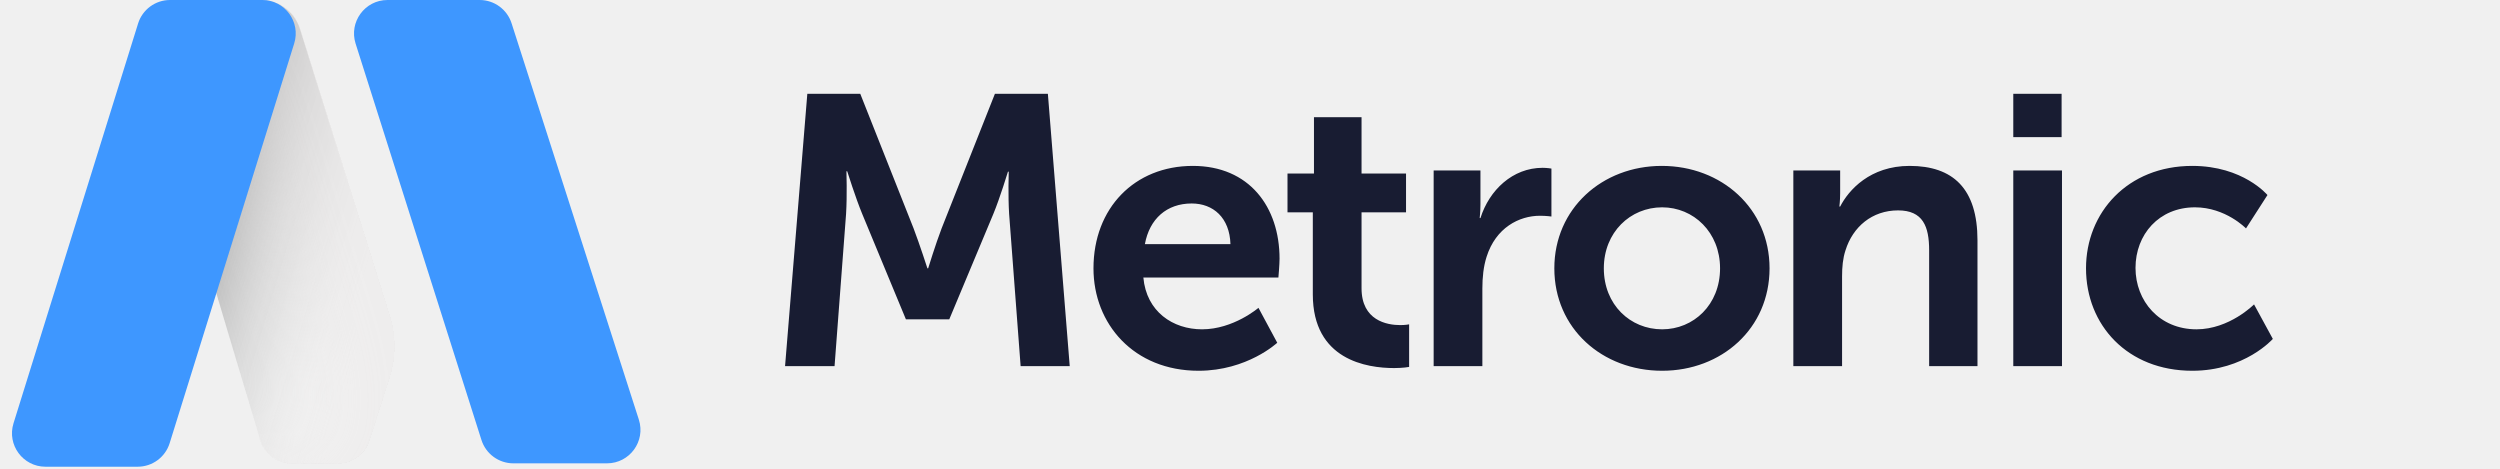
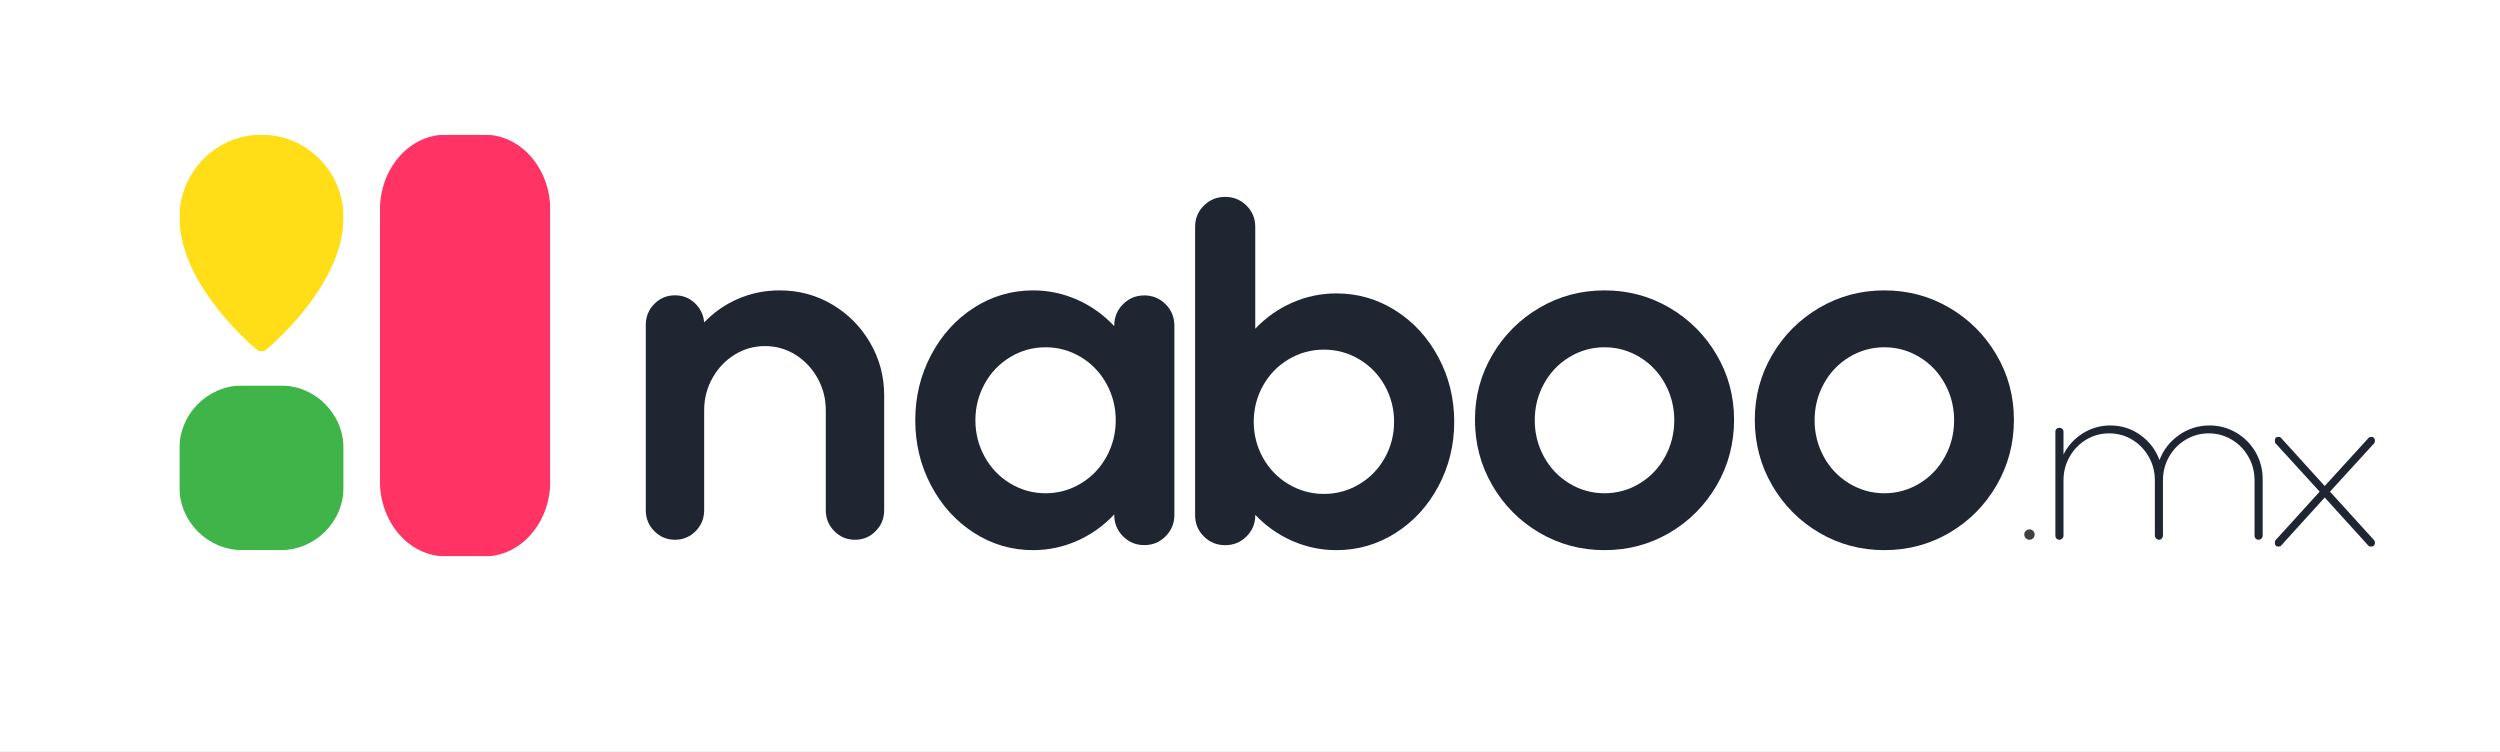
- <svg xmlns="http://www.w3.org/2000/svg" width="128" height="24" viewBox="0 0 128 24" fill="none">
-   <path d="M40.195 18.747H42.729L43.319 10.949C43.377 10.026 43.338 8.769 43.338 8.769H43.377C43.377 8.769 43.81 10.143 44.144 10.949L46.383 16.351H48.602L50.861 10.949C51.195 10.143 51.608 8.788 51.608 8.788H51.647C51.647 8.788 51.608 10.026 51.667 10.949L52.256 18.747H54.77L53.651 4.801H50.94L48.21 11.695C47.895 12.52 47.522 13.738 47.522 13.738H47.483C47.483 13.738 47.09 12.52 46.776 11.695L44.045 4.801H41.335L40.195 18.747ZM55.986 13.738C55.986 16.586 58.049 18.983 61.368 18.983C63.863 18.983 65.395 17.549 65.395 17.549L64.433 15.761C64.433 15.761 63.156 16.861 61.545 16.861C60.052 16.861 58.697 15.958 58.54 14.21H65.454C65.454 14.21 65.513 13.542 65.513 13.247C65.513 10.595 63.961 8.494 61.074 8.494C58.088 8.494 55.986 10.654 55.986 13.738ZM58.618 12.501C58.854 11.204 59.738 10.418 61.015 10.418C62.115 10.418 62.959 11.145 62.999 12.501H58.618ZM67.216 15.074C67.216 18.433 69.986 18.845 71.38 18.845C71.852 18.845 72.147 18.786 72.147 18.786V16.606C72.147 16.606 71.97 16.645 71.695 16.645C71.007 16.645 69.711 16.409 69.711 14.759V10.87H71.989V8.886H69.711V5.999H67.275V8.886H65.92V10.87H67.216V15.074ZM73.403 18.747H75.897V14.779C75.897 14.19 75.956 13.64 76.113 13.149C76.585 11.656 77.783 11.047 78.843 11.047C79.177 11.047 79.433 11.086 79.433 11.086V8.631C79.433 8.631 79.217 8.592 78.981 8.592C77.449 8.592 76.251 9.731 75.799 11.165H75.76C75.76 11.165 75.799 10.831 75.799 10.458V8.729H73.403V18.747ZM79.582 13.738C79.582 16.822 82.037 18.983 85.101 18.983C88.146 18.983 90.601 16.822 90.601 13.738C90.601 10.674 88.146 8.494 85.082 8.494C82.037 8.494 79.582 10.674 79.582 13.738ZM82.116 13.738C82.116 11.892 83.471 10.615 85.101 10.615C86.712 10.615 88.067 11.892 88.067 13.738C88.067 15.604 86.712 16.861 85.101 16.861C83.471 16.861 82.116 15.604 82.116 13.738ZM91.819 18.747H94.314V14.151C94.314 13.679 94.353 13.227 94.49 12.815C94.864 11.617 95.846 10.772 97.181 10.772C98.458 10.772 98.772 11.597 98.772 12.815V18.747H101.247V12.304C101.247 9.652 99.99 8.494 97.771 8.494C95.748 8.494 94.648 9.731 94.216 10.576H94.176C94.176 10.576 94.216 10.261 94.216 9.888V8.729H91.819V18.747ZM103.08 7.02H105.554V4.801H103.08V7.02ZM103.08 18.747H105.574V8.729H103.08V18.747ZM106.804 13.738C106.804 16.645 108.925 18.983 112.245 18.983C114.936 18.983 116.369 17.352 116.369 17.352L115.407 15.585C115.407 15.585 114.15 16.861 112.461 16.861C110.555 16.861 109.338 15.408 109.338 13.718C109.338 12.009 110.536 10.615 112.382 10.615C113.953 10.615 114.995 11.695 114.995 11.695L116.094 9.986C116.094 9.986 114.857 8.494 112.245 8.494C108.925 8.494 106.804 10.89 106.804 13.738Z" fill="#181C32" />
-   <path d="M26.192 1.19L32.709 21.485C33.065 22.591 32.239 23.723 31.077 23.723H26.284C25.537 23.723 24.877 23.239 24.65 22.527L18.207 2.233C17.856 1.128 18.681 0 19.84 0H24.559C25.304 0 25.964 0.481 26.192 1.19Z" fill="#3E97FF" />
-   <g filter="url(#filter0_i_13568_6445)">
-     <path d="M19.95 16.2L15.354 1.478C15.079 0.599 14.265 0 13.344 0C12.223 0 11.298 0.879 11.241 1.999L10.68 13.002C10.66 13.393 10.707 13.785 10.82 14.16L13.315 22.5C13.532 23.226 14.199 23.723 14.957 23.723H17.276C18.022 23.723 18.683 23.24 18.91 22.529L19.941 19.295C20.262 18.289 20.265 17.208 19.95 16.2Z" fill="#F4F4F4" />
-     <path d="M19.95 16.2L15.354 1.478C15.079 0.599 14.265 0 13.344 0C12.223 0 11.298 0.879 11.241 1.999L10.68 13.002C10.66 13.393 10.707 13.785 10.82 14.16L13.315 22.5C13.532 23.226 14.199 23.723 14.957 23.723H17.276C18.022 23.723 18.683 23.24 18.91 22.529L19.941 19.295C20.262 18.289 20.265 17.208 19.95 16.2Z" fill="url(#paint0_linear_13568_6445)" />
+ <svg xmlns="http://www.w3.org/2000/svg" width="223" height="67" viewBox="0 0 223 67" fill="none">
+   <rect width="223" height="67" fill="white" />
+   <mask id="mask0_0_2" style="mask-type:luminance" maskUnits="userSpaceOnUse" x="16" y="12" width="15" height="20">
+     <path fill-rule="evenodd" clip-rule="evenodd" d="M16.009 12.018H30.643V31.34H16.009V12.018Z" fill="white" />
+   </mask>
+   <g mask="url(#mask0_0_2)">
+     <path fill-rule="evenodd" clip-rule="evenodd" d="M23.624 31.044L23.717 31.167C23.702 31.146 23.675 31.111 23.624 31.044M22.935 31.167L23.029 31.044C22.977 31.111 22.951 31.146 22.935 31.167M23.326 12.018C19.302 12.018 16.009 15.303 16.009 19.395C16.009 22.556 17.799 25.53 19.488 27.642C20.339 28.718 21.198 29.602 21.836 30.216C22.156 30.526 22.422 30.768 22.608 30.933C22.708 31.016 22.781 31.078 22.834 31.12C22.854 31.147 22.874 31.161 22.894 31.175L22.907 31.189H22.914V31.196C23.153 31.389 23.499 31.389 23.739 31.196V31.189H23.745L23.759 31.175C23.779 31.161 23.799 31.147 23.819 31.12C23.872 31.078 23.945 31.016 24.045 30.933C24.231 30.768 24.497 30.526 24.816 30.216C25.455 29.602 26.313 28.718 27.165 27.642C28.854 25.53 30.643 22.556 30.643 19.395C30.643 15.303 27.351 12.018 23.326 12.018" fill="#FFDD17" />
  </g>
-   <path d="M8.706 0H13.427C14.583 0 15.407 1.121 15.063 2.224L8.686 22.692C8.463 23.408 7.8 23.896 7.049 23.896H2.329C1.173 23.896 0.348 22.775 0.692 21.672L7.07 1.204C7.293 0.488 7.956 0 8.706 0Z" fill="#3E97FF" />
-   <defs>
-     <filter id="filter0_i_13568_6445" x="6.676" y="0" width="13.508" height="26.723" filterUnits="userSpaceOnUse" color-interpolation-filters="sRGB">
-       <feFlood flood-opacity="0" result="BackgroundImageFix" />
-       <feBlend mode="normal" in="SourceGraphic" in2="BackgroundImageFix" result="shape" />
-       <feColorMatrix in="SourceAlpha" type="matrix" values="0 0 0 0 0 0 0 0 0 0 0 0 0 0 0 0 0 0 127 0" result="hardAlpha" />
-       <feOffset dx="-4" dy="3" />
-       <feGaussianBlur stdDeviation="2" />
-       <feComposite in2="hardAlpha" operator="arithmetic" k2="-1" k3="1" />
-       <feColorMatrix type="matrix" values="0 0 0 0 0.904 0 0 0 0 0.893 0 0 0 0 0.893 0 0 0 0.4 0" />
-       <feBlend mode="normal" in2="shape" result="effect1_innerShadow_13568_6445" />
-     </filter>
-     <linearGradient id="paint0_linear_13568_6445" x1="12.429" y1="10.5" x2="21.001" y2="13.071" gradientUnits="userSpaceOnUse">
-       <stop stop-opacity="0.2" />
-       <stop offset="0.911" stop-color="white" stop-opacity="0" />
-     </linearGradient>
-   </defs>
+   <path fill-rule="evenodd" clip-rule="evenodd" d="M74.224 27.155C75.641 27.99 76.77 29.127 77.609 30.562C78.448 31.998 78.868 33.566 78.868 35.266V45.508C78.868 46.242 78.614 46.864 78.108 47.376C77.602 47.89 76.987 48.146 76.264 48.146C75.54 48.146 74.925 47.89 74.42 47.376C73.913 46.864 73.66 46.242 73.66 45.508V36.585C73.66 35.559 73.414 34.606 72.923 33.727C72.43 32.848 71.772 32.152 70.948 31.639C70.124 31.127 69.219 30.87 68.236 30.87C67.252 30.87 66.348 31.127 65.523 31.639C64.699 32.152 64.041 32.848 63.549 33.727C63.057 34.606 62.812 35.559 62.812 36.585V45.508C62.812 46.242 62.557 46.864 62.052 47.376C61.545 47.89 60.93 48.146 60.208 48.146C59.484 48.146 58.869 47.89 58.363 47.376C57.857 46.864 57.604 46.242 57.604 45.508V28.979C57.604 28.247 57.857 27.624 58.363 27.111C58.869 26.599 59.484 26.342 60.208 26.342C60.902 26.342 61.495 26.577 61.987 27.045C62.478 27.514 62.753 28.086 62.812 28.759C63.679 27.852 64.692 27.148 65.849 26.649C67.006 26.152 68.236 25.902 69.538 25.902C71.244 25.902 72.807 26.32 74.224 27.155" fill="#1F2632" />
+   <path fill-rule="evenodd" clip-rule="evenodd" d="M96.417 43.123C97.385 42.54 98.145 41.747 98.697 40.743C99.248 39.741 99.524 38.655 99.524 37.488C99.524 36.32 99.248 35.235 98.697 34.232C98.145 33.23 97.385 32.436 96.417 31.852C95.448 31.269 94.398 30.977 93.265 30.977C92.132 30.977 91.081 31.269 90.114 31.852C89.145 32.436 88.385 33.23 87.833 34.232C87.281 35.235 87.006 36.32 87.006 37.488C87.006 38.655 87.281 39.741 87.833 40.743C88.385 41.747 89.145 42.54 90.114 43.123C91.081 43.707 92.132 43.999 93.265 43.999C94.398 43.999 95.448 43.707 96.417 43.123M103.972 27.137C104.494 27.661 104.755 28.298 104.755 29.046V45.93C104.755 46.679 104.494 47.315 103.972 47.838C103.451 48.362 102.817 48.624 102.072 48.624C101.327 48.624 100.693 48.362 100.172 47.838C99.651 47.315 99.39 46.679 99.39 45.93V45.885C98.436 46.903 97.334 47.689 96.082 48.242C94.83 48.795 93.518 49.073 92.148 49.073C90.24 49.073 88.481 48.556 86.872 47.524C85.263 46.491 83.989 45.084 83.05 43.303C82.111 41.522 81.641 39.584 81.641 37.488C81.641 35.392 82.111 33.454 83.05 31.673C83.989 29.892 85.263 28.484 86.872 27.452C88.481 26.419 90.24 25.902 92.148 25.902C93.518 25.902 94.83 26.18 96.082 26.733C97.334 27.287 98.436 28.073 99.39 29.091V29.046C99.39 28.298 99.651 27.661 100.172 27.137C100.693 26.613 101.327 26.351 102.072 26.351C102.817 26.351 103.451 26.613 103.972 27.137" fill="#1F2632" />
+   <path fill-rule="evenodd" clip-rule="evenodd" d="M121.245 43.192C122.213 42.615 122.973 41.831 123.525 40.84C124.076 39.849 124.352 38.776 124.352 37.622C124.352 36.468 124.076 35.396 123.525 34.404C122.973 33.413 122.213 32.629 121.245 32.051C120.276 31.475 119.225 31.187 118.093 31.187C116.96 31.187 115.91 31.475 114.941 32.051C113.972 32.629 113.212 33.413 112.661 34.404C112.109 35.396 111.834 36.468 111.834 37.622C111.834 38.776 112.109 39.849 112.661 40.84C113.212 41.831 113.972 42.615 114.941 43.192C115.91 43.769 116.96 44.058 118.093 44.058C119.225 44.058 120.276 43.769 121.245 43.192M124.486 27.703C126.096 28.723 127.37 30.114 128.308 31.875C129.247 33.635 129.717 35.551 129.717 37.622C129.717 39.694 129.247 41.61 128.308 43.37C127.37 45.131 126.096 46.521 124.486 47.542C122.876 48.562 121.118 49.073 119.211 49.073C117.839 49.073 116.528 48.799 115.276 48.252C114.025 47.705 112.922 46.928 111.969 45.922V45.966C111.969 46.706 111.707 47.335 111.186 47.852C110.664 48.371 110.031 48.63 109.286 48.63C108.541 48.63 107.907 48.371 107.386 47.852C106.864 47.335 106.604 46.706 106.604 45.966V20.224C106.604 19.485 106.864 18.855 107.386 18.337C107.907 17.82 108.541 17.561 109.286 17.561C110.031 17.561 110.664 17.82 111.186 18.337C111.707 18.855 111.969 19.485 111.969 20.224V29.322C112.922 28.317 114.025 27.54 115.276 26.992C116.528 26.445 117.839 26.171 119.211 26.171C121.118 26.171 122.876 26.682 124.486 27.703" fill="#1F2632" />
+   <path fill-rule="evenodd" clip-rule="evenodd" d="M146.256 43.123C147.219 42.54 147.975 41.747 148.523 40.743C149.071 39.741 149.345 38.655 149.345 37.488C149.345 36.32 149.071 35.235 148.523 34.232C147.975 33.23 147.219 32.436 146.256 31.852C145.293 31.269 144.248 30.977 143.123 30.977C141.996 30.977 140.951 31.269 139.989 31.852C139.026 32.436 138.27 33.23 137.722 34.232C137.174 35.235 136.9 36.32 136.9 37.488C136.9 38.655 137.174 39.741 137.722 40.743C138.27 41.747 139.026 42.54 139.989 43.123C140.951 43.707 141.996 43.999 143.123 43.999C144.248 43.999 145.293 43.707 146.256 43.123M137.322 47.524C135.559 46.491 134.159 45.084 133.121 43.303C132.084 41.522 131.566 39.568 131.566 37.443C131.566 35.347 132.084 33.417 133.121 31.65C134.159 29.884 135.559 28.484 137.322 27.452C139.085 26.419 141.019 25.902 143.123 25.902C145.227 25.902 147.16 26.419 148.923 27.452C150.685 28.484 152.086 29.884 153.124 31.65C154.161 33.417 154.679 35.347 154.679 37.443C154.679 39.568 154.161 41.522 153.124 43.303C152.086 45.084 150.685 46.491 148.923 47.524C147.16 48.556 145.227 49.073 143.123 49.073C141.019 49.073 139.085 48.556 137.322 47.524" fill="#1F2632" />
+   <path fill-rule="evenodd" clip-rule="evenodd" d="M171.219 43.123C172.181 42.54 172.937 41.747 173.485 40.743C174.034 39.741 174.308 38.655 174.308 37.488C174.308 36.32 174.034 35.235 173.485 34.232C172.937 33.23 172.181 32.436 171.219 31.852C170.255 31.269 169.21 30.977 168.085 30.977C166.958 30.977 165.914 31.269 164.951 31.852C163.988 32.436 163.232 33.23 162.684 34.232C162.136 35.235 161.862 36.32 161.862 37.488C161.862 38.655 162.136 39.741 162.684 40.743C163.232 41.747 163.988 42.54 164.951 43.123C165.914 43.707 166.958 43.999 168.085 43.999C169.21 43.999 170.255 43.707 171.219 43.123M162.284 47.524C160.521 46.491 159.121 45.084 158.084 43.303C157.046 41.522 156.528 39.568 156.528 37.443C156.528 35.347 157.046 33.417 158.084 31.65C159.121 29.884 160.521 28.484 162.284 27.452C164.047 26.419 165.981 25.902 168.085 25.902C170.189 25.902 172.122 26.419 173.886 27.452C175.648 28.484 177.048 29.884 178.086 31.65C179.123 33.417 179.642 35.347 179.642 37.443C179.642 39.568 179.123 41.522 178.086 43.303C177.048 45.084 175.648 46.491 173.886 47.524C172.122 48.556 170.189 49.073 168.085 49.073C165.981 49.073 164.047 48.556 162.284 47.524" fill="#1F2632" />
+   <path fill-rule="evenodd" clip-rule="evenodd" d="M180.701 48.011C180.611 47.92 180.566 47.811 180.566 47.683C180.566 47.555 180.611 47.446 180.701 47.355C180.792 47.265 180.901 47.219 181.029 47.219C181.156 47.219 181.264 47.265 181.355 47.355C181.445 47.446 181.491 47.555 181.491 47.683C181.491 47.811 181.445 47.92 181.355 48.011C181.264 48.101 181.156 48.146 181.029 48.146C180.901 48.146 180.792 48.101 180.701 48.011" fill="#404042" />
+   <path fill-rule="evenodd" clip-rule="evenodd" d="M199.471 38.593C200.203 39.022 200.778 39.602 201.199 40.334C201.619 41.066 201.83 41.867 201.83 42.738V47.773C201.83 47.87 201.795 47.956 201.726 48.032C201.657 48.108 201.567 48.146 201.458 48.146C201.361 48.146 201.278 48.111 201.209 48.042C201.14 47.974 201.105 47.883 201.105 47.773V42.841C201.105 42.081 200.923 41.38 200.557 40.738C200.192 40.095 199.696 39.588 199.068 39.215C198.441 38.842 197.755 38.656 197.011 38.656C196.28 38.656 195.601 38.842 194.974 39.215C194.346 39.588 193.849 40.095 193.484 40.738C193.119 41.38 192.936 42.081 192.936 42.841V47.773C192.936 47.87 192.902 47.956 192.833 48.032C192.764 48.108 192.681 48.146 192.585 48.146C192.488 48.146 192.402 48.108 192.326 48.032C192.25 47.956 192.213 47.87 192.213 47.773V42.841C192.213 42.081 192.029 41.38 191.664 40.738C191.299 40.095 190.806 39.588 190.185 39.215C189.565 38.842 188.883 38.656 188.138 38.656C187.393 38.656 186.711 38.842 186.091 39.215C185.47 39.588 184.977 40.095 184.612 40.738C184.246 41.38 184.064 42.081 184.064 42.841V47.773C184.064 47.87 184.029 47.956 183.96 48.032C183.891 48.108 183.802 48.146 183.691 48.146C183.595 48.146 183.512 48.111 183.443 48.042C183.374 47.974 183.34 47.883 183.34 47.773V38.51C183.34 38.4 183.374 38.313 183.443 38.251C183.512 38.189 183.595 38.158 183.691 38.158C183.802 38.158 183.891 38.193 183.96 38.261C184.029 38.331 184.064 38.414 184.064 38.51V40.541C184.449 39.767 185.018 39.142 185.769 38.665C186.521 38.189 187.345 37.951 188.242 37.951C189.234 37.951 190.13 38.238 190.93 38.811C191.73 39.384 192.296 40.126 192.626 41.038C192.971 40.126 193.549 39.384 194.363 38.811C195.177 38.238 196.086 37.951 197.094 37.951C197.948 37.951 198.741 38.165 199.471 38.593" fill="#1F2632" />
+   <mask id="mask1_0_2" style="mask-type:luminance" maskUnits="userSpaceOnUse" x="202" y="38" width="10" height="11">
+     <path fill-rule="evenodd" clip-rule="evenodd" d="M202.9 38.962H211.849V48.77H202.9V38.962Z" fill="white" />
+   </mask>
+   <g mask="url(#mask1_0_2)">
+     <path fill-rule="evenodd" clip-rule="evenodd" d="M211.77 48.185C211.822 48.239 211.849 48.314 211.849 48.407C211.849 48.515 211.809 48.608 211.731 48.689C211.678 48.743 211.606 48.77 211.514 48.77C211.409 48.77 211.317 48.729 211.239 48.649L207.364 44.379L203.49 48.649C203.437 48.729 203.352 48.77 203.234 48.77C203.142 48.77 203.07 48.743 203.018 48.689C202.939 48.608 202.9 48.515 202.9 48.407C202.9 48.314 202.926 48.239 202.978 48.185L206.912 43.855L202.978 39.546C202.926 39.493 202.9 39.412 202.9 39.304C202.9 39.224 202.932 39.136 202.998 39.042C203.064 38.989 203.142 38.962 203.234 38.962C203.352 38.962 203.437 39.002 203.49 39.083L207.364 43.352L211.259 39.083C211.324 39.002 211.409 38.962 211.514 38.962C211.606 38.962 211.685 38.989 211.75 39.042C211.816 39.136 211.849 39.224 211.849 39.304C211.849 39.412 211.822 39.493 211.77 39.546L207.836 43.855L211.77 48.185Z" fill="#1F2632" />
+   </g>
+   <mask id="mask2_0_2" style="mask-type:luminance" maskUnits="userSpaceOnUse" x="16" y="34" width="15" height="16">
+     <path fill-rule="evenodd" clip-rule="evenodd" d="M16 34.384H30.652V49.073H16V34.384Z" fill="white" />
+   </mask>
+   <g mask="url(#mask2_0_2)">
+     <path fill-rule="evenodd" clip-rule="evenodd" d="M25.017 34.384H21.636C18.524 34.384 16 36.915 16 40.034V43.424C16 46.542 18.524 49.073 21.636 49.073H25.017C28.128 49.073 30.652 46.542 30.652 43.424V40.034C30.652 36.915 28.128 34.384 25.017 34.384" fill="#3FB549" />
+   </g>
+   <mask id="mask3_0_2" style="mask-type:luminance" maskUnits="userSpaceOnUse" x="33" y="12" width="17" height="38">
+     <path fill-rule="evenodd" clip-rule="evenodd" d="M33.888 12.018H49.086V49.624H33.888V12.018Z" fill="white" />
+   </mask>
+   <g mask="url(#mask3_0_2)">
+     <path fill-rule="evenodd" clip-rule="evenodd" d="M43.24 12.018H39.733C36.506 12.018 33.888 15.027 33.888 18.734V21.06V22.763V38.879V41.483V42.908C33.888 46.616 36.506 49.624 39.733 49.624H43.24C46.467 49.624 49.086 46.616 49.086 42.908V41.483V40.894V38.879V22.763V21.06V18.734C49.086 15.027 46.467 12.018 43.24 12.018" fill="#FF3364" />
+   </g>
</svg>
